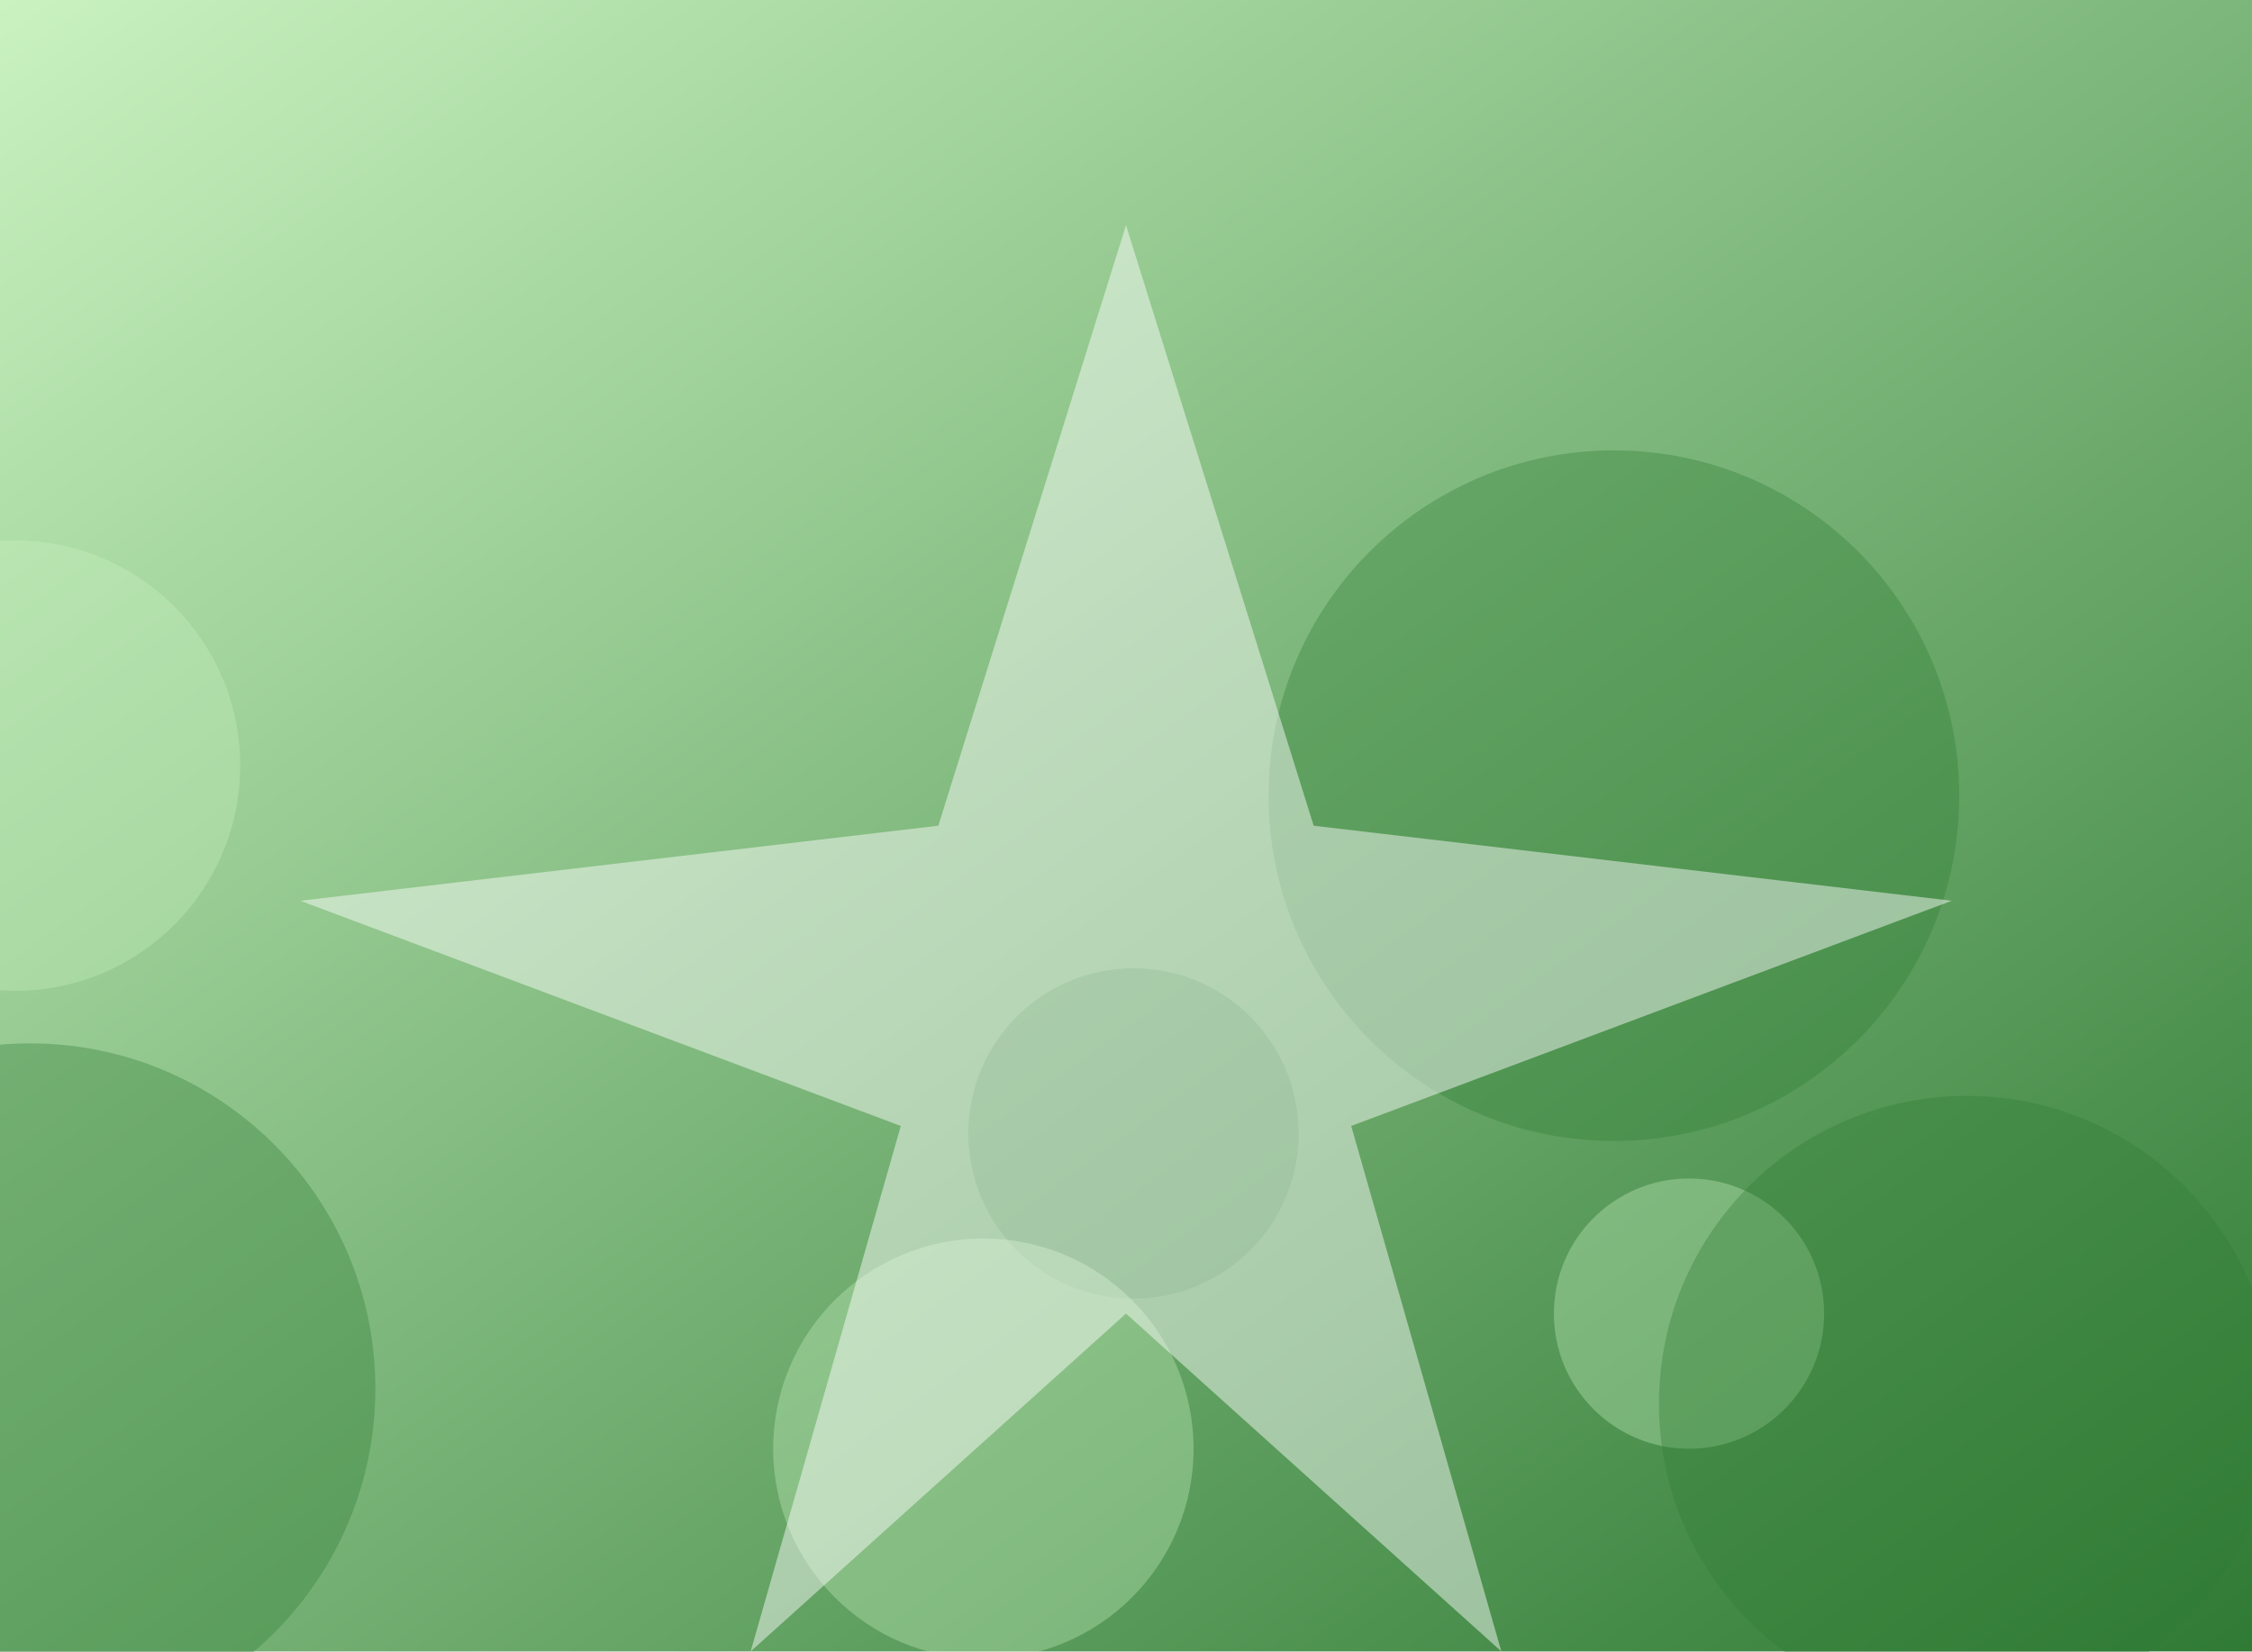
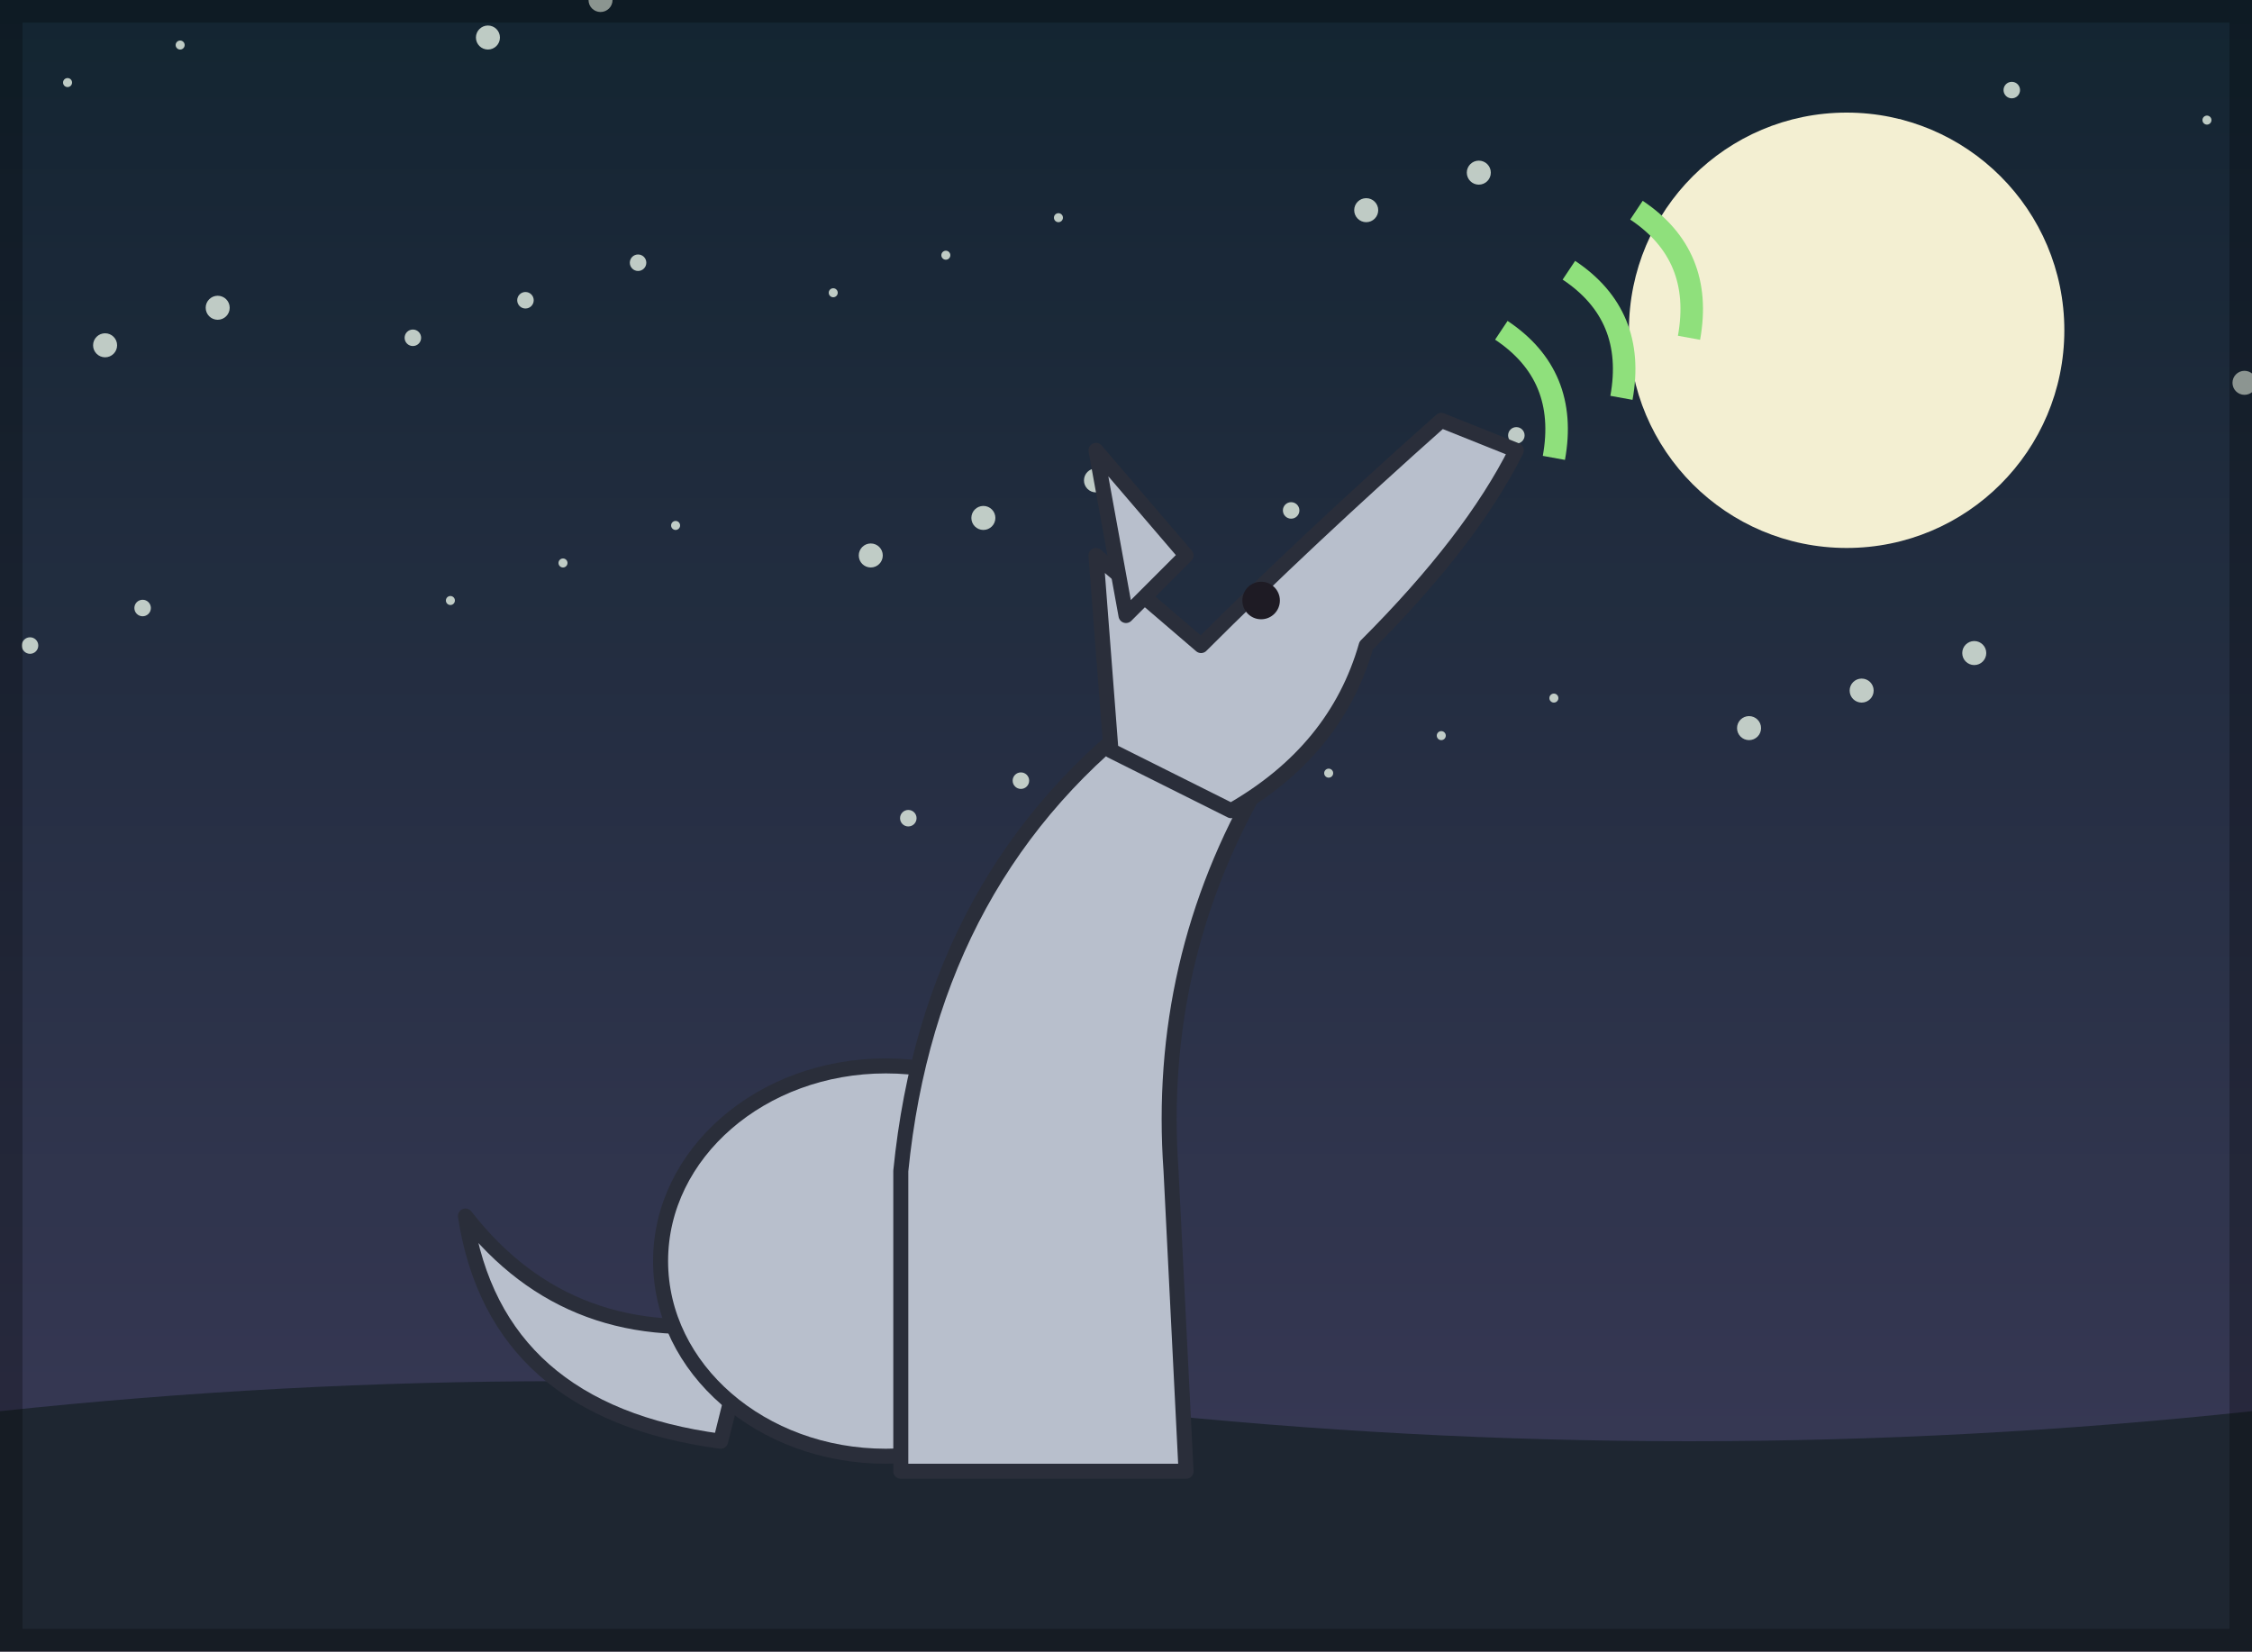
<svg xmlns="http://www.w3.org/2000/svg" viewBox="0 0 300 220">
  <defs>
-     <linearGradient id="g" x1="0" y1="0" x2="1" y2="1">
-       <stop offset="0" stop-color="#c9f2c0" />
-       <stop offset="1" stop-color="#2f7a34" />
+     <linearGradient id="s" x1="0" y1="0" x2="0" y2="1">
+       <stop offset="0" stop-color="#0e1430" />
+       <stop offset="1" stop-color="#3b2d5c" />
    </linearGradient>
  </defs>
-   <rect width="300" height="220" fill="url(#g)" />
-   <circle cx="4" cy="185" r="46" fill="#2f7a34" opacity="0.35" />
-   <circle cx="2" cy="102" r="30" fill="#c9f2c0" opacity="0.35" />
-   <circle cx="151" cy="151" r="22" fill="#2f7a34" opacity="0.35" />
-   <circle cx="225" cy="175" r="18" fill="#c9f2c0" opacity="0.35" />
-   <circle cx="262" cy="187" r="41" fill="#2f7a34" opacity="0.35" />
-   <circle cx="131" cy="193" r="28" fill="#c9f2c0" opacity="0.35" />
-   <circle cx="215" cy="106" r="46" fill="#2f7a34" opacity="0.35" />
-   <path d="M150 30 L175 110 L260 120 L180 150 L200 220 L150 175 L100 220 L120 150 L40 120 L125 110 Z" fill="#fff7" />
+   <rect width="300" height="220" fill="url(#s)" />
+   <circle cx="111" cy="39" r="0.6" fill="#fff" opacity=".8" />
+   <circle cx="172" cy="68" r="1.1" fill="#fff" opacity=".8" />
+   <circle cx="233" cy="97" r="1.6" fill="#fff" opacity=".8" />
+   <circle cx="294" cy="16" r="0.6" fill="#fff" opacity=".8" />
+   <circle cx="55" cy="45" r="1.1" fill="#fff" opacity=".8" />
+   <circle cx="116" cy="74" r="1.6" fill="#fff" opacity=".8" />
+   <circle cx="177" cy="103" r="0.6" fill="#fff" opacity=".8" />
+   <circle cx="238" cy="22" r="1.1" fill="#fff" opacity=".8" />
+   <circle cx="299" cy="51" r="1.6" fill="#fff" opacity=".8" />
+   <circle cx="60" cy="80" r="0.6" fill="#fff" opacity=".8" />
+   <circle cx="121" cy="109" r="1.1" fill="#fff" opacity=".8" />
+   <circle cx="182" cy="28" r="1.6" fill="#fff" opacity=".8" />
+   <circle cx="243" cy="57" r="0.6" fill="#fff" opacity=".8" />
+   <circle cx="4" cy="86" r="1.1" fill="#fff" opacity=".8" />
+   <circle cx="65" cy="5" r="1.6" fill="#fff" opacity=".8" />
+   <circle cx="126" cy="34" r="0.6" fill="#fff" opacity=".8" />
+   <circle cx="187" cy="63" r="1.1" fill="#fff" opacity=".8" />
+   <circle cx="248" cy="92" r="1.6" fill="#fff" opacity=".8" />
+   <circle cx="9" cy="11" r="0.6" fill="#fff" opacity=".8" />
+   <circle cx="70" cy="40" r="1.1" fill="#fff" opacity=".8" />
+   <circle cx="131" cy="69" r="1.6" fill="#fff" opacity=".8" />
+   <circle cx="192" cy="98" r="0.6" fill="#fff" opacity=".8" />
+   <circle cx="253" cy="17" r="1.1" fill="#fff" opacity=".8" />
+   <circle cx="14" cy="46" r="1.6" fill="#fff" opacity=".8" />
+   <circle cx="75" cy="75" r="0.6" fill="#fff" opacity=".8" />
+   <circle cx="136" cy="104" r="1.1" fill="#fff" opacity=".8" />
+   <circle cx="197" cy="23" r="1.6" fill="#fff" opacity=".8" />
+   <circle cx="258" cy="52" r="0.6" fill="#fff" opacity=".8" />
+   <circle cx="19" cy="81" r="1.1" fill="#fff" opacity=".8" />
+   <circle cx="80" cy="0" r="1.6" fill="#fff" opacity=".8" />
+   <circle cx="141" cy="29" r="0.6" fill="#fff" opacity=".8" />
+   <circle cx="202" cy="58" r="1.1" fill="#fff" opacity=".8" />
+   <circle cx="263" cy="87" r="1.6" fill="#fff" opacity=".8" />
+   <circle cx="24" cy="6" r="0.6" fill="#fff" opacity=".8" />
+   <circle cx="85" cy="35" r="1.1" fill="#fff" opacity=".8" />
+   <circle cx="146" cy="64" r="1.6" fill="#fff" opacity=".8" />
+   <circle cx="207" cy="93" r="0.6" fill="#fff" opacity=".8" />
+   <circle cx="268" cy="12" r="1.1" fill="#fff" opacity=".8" />
+   <circle cx="29" cy="41" r="1.6" fill="#fff" opacity=".8" />
+   <circle cx="90" cy="70" r="0.6" fill="#fff" opacity=".8" />
+   <circle cx="245" cy="45" r="20" fill="#f3efd2" />
+   <circle cx="253" cy="40" r="18" fill="#141a3a" />
+   <path d="M0 188 Q75 180 150 188 T300 188 V220 H0Z" fill="#1a1530" />
+   <rect width="300" height="220" fill="#3aa03a" opacity=".12" />
+   <g>
+     <circle cx="246" cy="44" r="29" fill="#f3efd2" />
+     <g fill="#b8bfcc" stroke="#2a2e3a" stroke-width="2" stroke-linejoin="round">
+       <path d="M96 192 q-30 -4 -34 -30 q14 18 38 14z" />
+       <ellipse cx="118" cy="168" rx="30" ry="26" />
+       <path d="M120 196 v-40 q4 -40 34 -62 l14 10 q-14 24 -12 52 l2 40z" />
+       <path d="M148 100 l-2 -26 l14 12 q14 -14 32 -30 l10 4 q-6 12 -20 26 q-4 14 -18 22z" />
+       <path d="M150 82 l-4 -22 l12 14z" />
+     </g>
+     <circle cx="168" cy="80" r="2.5" fill="#1e1b24" />
+     <path d="M200 44 q9 6 7 17" stroke="#8fe07c" stroke-width="3" fill="none" />
+     <path d="M209 36 q9 6 7 17" stroke="#8fe07c" stroke-width="3" fill="none" />
+     <path d="M218 28 q9 6 7 17" stroke="#8fe07c" stroke-width="3" fill="none" />
+   </g>
+   <rect width="300" height="220" fill="none" stroke="#0004" stroke-width="6" />
</svg>
